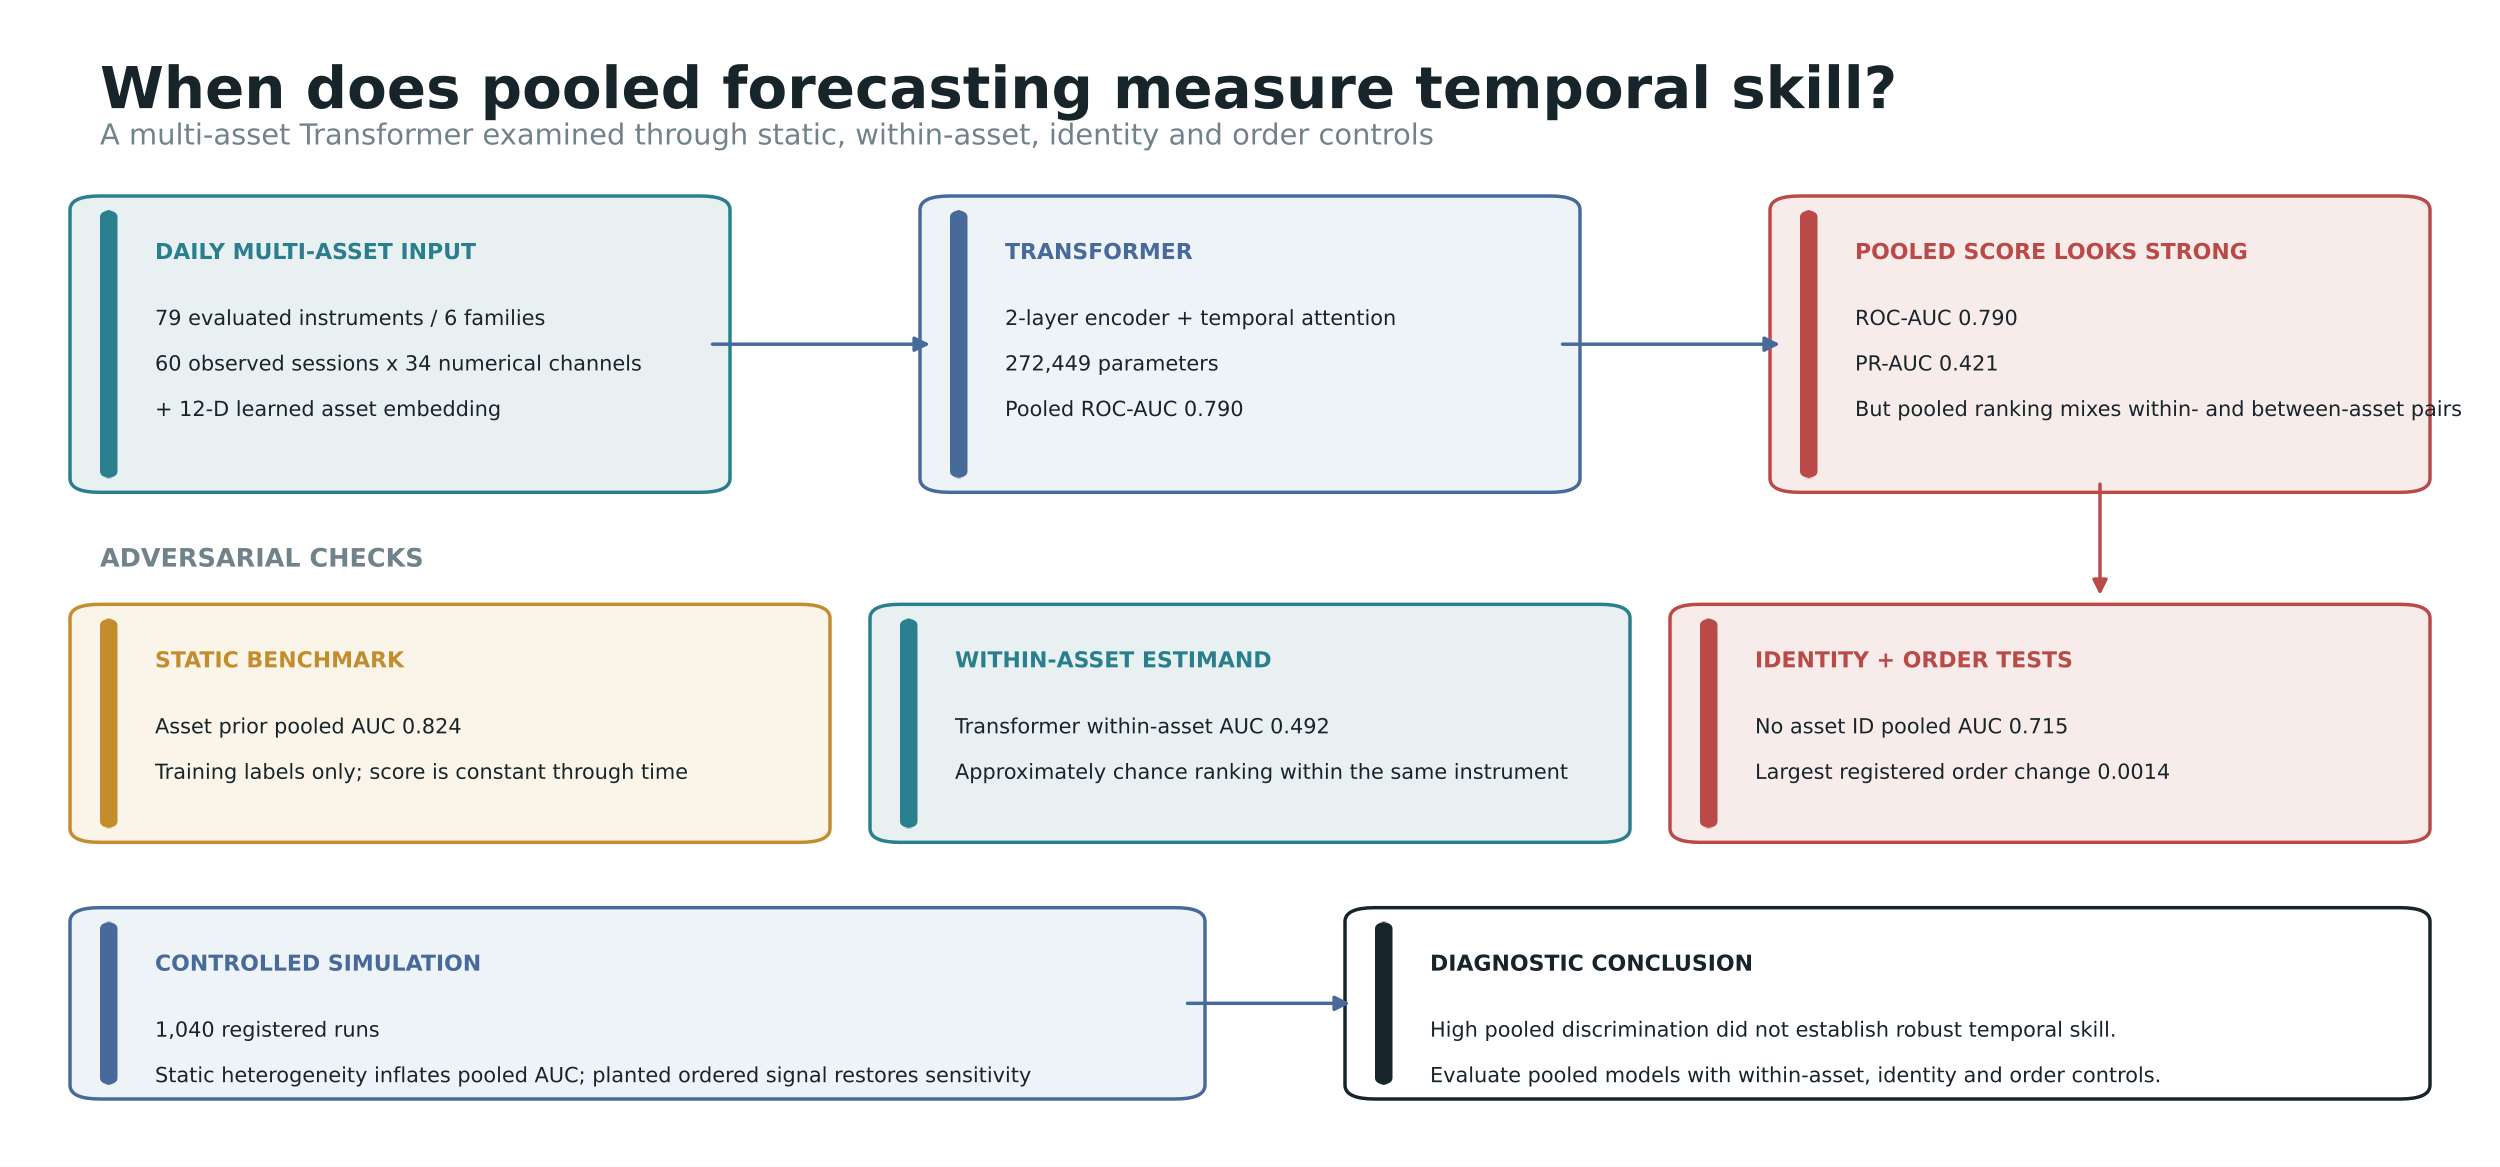
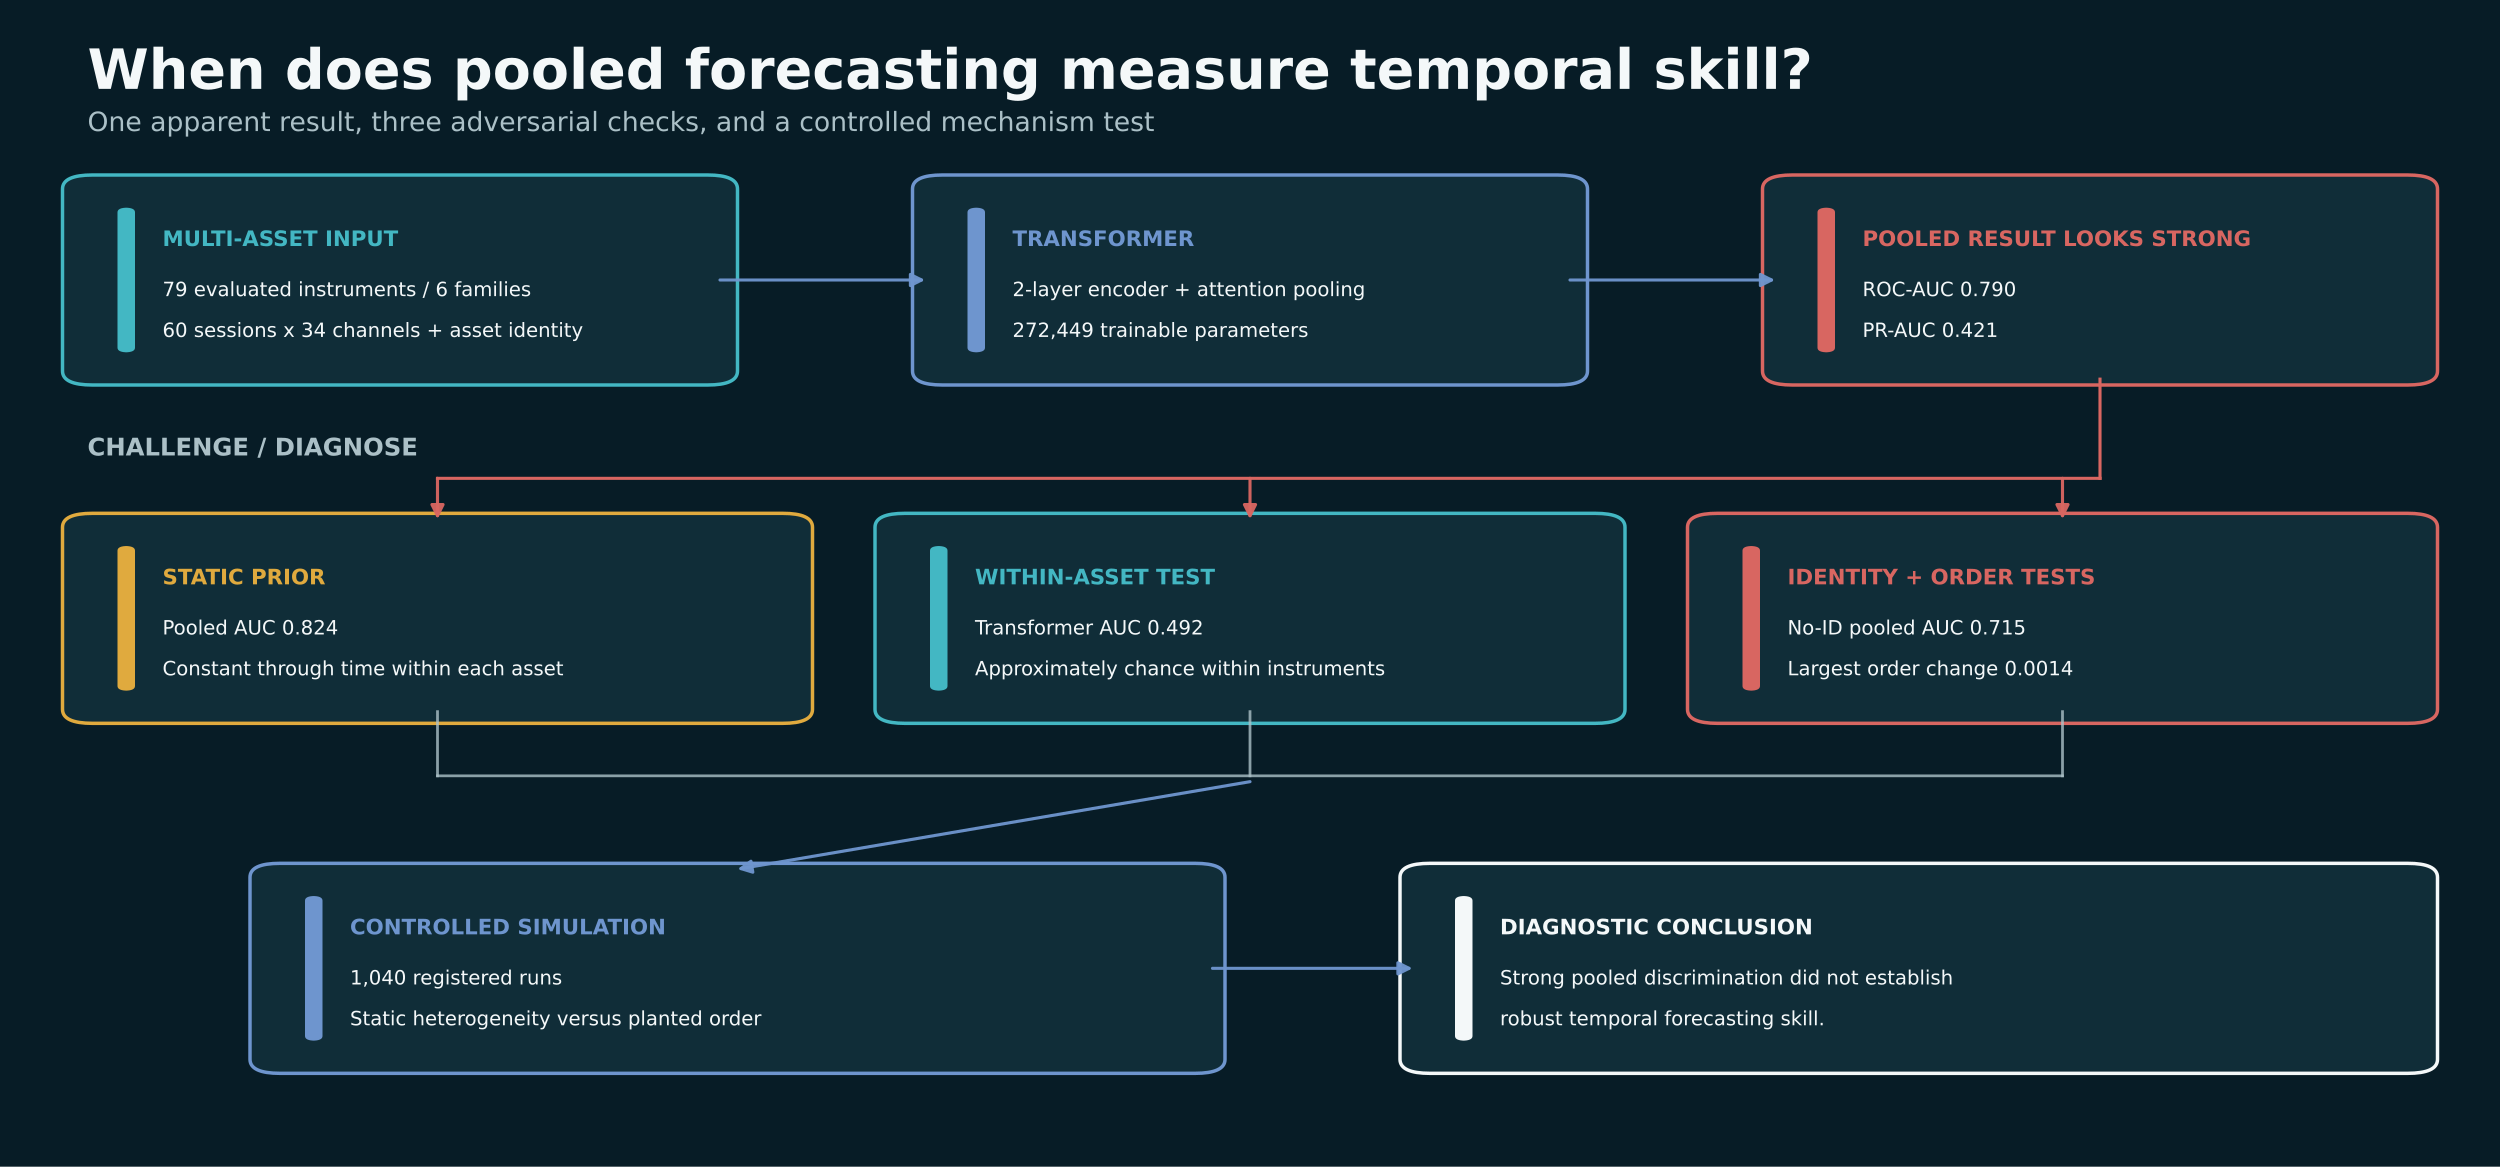
<svg xmlns="http://www.w3.org/2000/svg" width="1080pt" height="504pt" viewBox="0 0 1080 504" version="1.1">
  <defs>
    <style type="text/css">*{stroke-linejoin: round; stroke-linecap: butt}</style>
  </defs>
  <g id="figure_1">
    <g id="patch_1">
-       <path d="M 0 504 L 1080 504 L 1080 0 L 0 0 z " style="fill: #ffffff" />
+       <path d="M 0 504 L 1080 504 L 1080 0 L 0 0 z " style="fill: #071c26" />
    </g>
    <g id="axes_1">
      <g id="patch_2">
-         <path d="M 43.2 212.688 L 302.4 212.688 Q 315.36 212.688 315.36 206.64 L 315.36 90.72 Q 315.36 84.672 302.4 84.672 L 43.2 84.672 Q 30.24 84.672 30.24 90.72 L 30.24 206.64 Q 30.24 212.688 43.2 212.688 z " clip-path="url(#pf1c93423e8)" style="fill: #e9f0f1; stroke: #2a7f8e; stroke-width: 1.5; stroke-linejoin: miter" />
+         <path d="M 39.96 166.32 L 305.64 166.32 Q 318.6 166.32 318.6 160.272 L 318.6 81.648 Q 318.6 75.6 305.64 75.6 L 39.96 75.6 Q 27 75.6 27 81.648 L 27 160.272 Q 27 166.32 39.96 166.32 z " clip-path="url(#pf1c93423e8)" style="fill: #102d38; stroke: #43b7c3; stroke-width: 1.5; stroke-linejoin: miter" />
      </g>
      <g id="patch_3">
-         <path d="M 49.68 206.64 L 44.28 206.64 Q 50.76 206.64 50.76 203.616 L 50.76 93.744 Q 50.76 90.72 44.28 90.72 L 49.68 90.72 Q 43.2 90.72 43.2 93.744 L 43.2 203.616 Q 43.2 206.64 49.68 206.64 z " clip-path="url(#pf1c93423e8)" style="fill: #2a7f8e" />
+         <path d="M 55.08 152.208 L 54 152.208 Q 58.32 152.208 58.32 150.192 L 58.32 91.728 Q 58.32 89.712 54 89.712 L 55.08 89.712 Q 50.76 89.712 50.76 91.728 L 50.76 150.192 Q 50.76 152.208 55.08 152.208 z " clip-path="url(#pf1c93423e8)" style="fill: #43b7c3" />
      </g>
      <g id="patch_4">
-         <path d="M 410.4 212.688 L 669.6 212.688 Q 682.56 212.688 682.56 206.64 L 682.56 90.72 Q 682.56 84.672 669.6 84.672 L 410.4 84.672 Q 397.44 84.672 397.44 90.72 L 397.44 206.64 Q 397.44 212.688 410.4 212.688 z " clip-path="url(#pf1c93423e8)" style="fill: #eef3f8; stroke: #486a9a; stroke-width: 1.5; stroke-linejoin: miter" />
+         <path d="M 407.16 166.32 L 672.84 166.32 Q 685.8 166.32 685.8 160.272 L 685.8 81.648 Q 685.8 75.6 672.84 75.6 L 407.16 75.6 Q 394.2 75.6 394.2 81.648 L 394.2 160.272 Q 394.2 166.32 407.16 166.32 z " clip-path="url(#pf1c93423e8)" style="fill: #102d38; stroke: #6e95ce; stroke-width: 1.5; stroke-linejoin: miter" />
      </g>
      <g id="patch_5">
-         <path d="M 416.88 206.64 L 411.48 206.64 Q 417.96 206.64 417.96 203.616 L 417.96 93.744 Q 417.96 90.72 411.48 90.72 L 416.88 90.72 Q 410.4 90.72 410.4 93.744 L 410.4 203.616 Q 410.4 206.64 416.88 206.64 z " clip-path="url(#pf1c93423e8)" style="fill: #486a9a" />
+         <path d="M 422.28 152.208 L 421.2 152.208 Q 425.52 152.208 425.52 150.192 L 425.52 91.728 Q 425.52 89.712 421.2 89.712 L 422.28 89.712 Q 417.96 89.712 417.96 91.728 L 417.96 150.192 Q 417.96 152.208 422.28 152.208 z " clip-path="url(#pf1c93423e8)" style="fill: #6e95ce" />
      </g>
      <g id="patch_6">
-         <path d="M 777.6 212.688 L 1036.8 212.688 Q 1049.76 212.688 1049.76 206.64 L 1049.76 90.72 Q 1049.76 84.672 1036.8 84.672 L 777.6 84.672 Q 764.64 84.672 764.64 90.72 L 764.64 206.64 Q 764.64 212.688 777.6 212.688 z " clip-path="url(#pf1c93423e8)" style="fill: #f8eceb; stroke: #b94a48; stroke-width: 1.5; stroke-linejoin: miter" />
+         <path d="M 774.36 166.32 L 1040.04 166.32 Q 1053 166.32 1053 160.272 L 1053 81.648 Q 1053 75.6 1040.04 75.6 L 774.36 75.6 Q 761.4 75.6 761.4 81.648 L 761.4 160.272 Q 761.4 166.32 774.36 166.32 z " clip-path="url(#pf1c93423e8)" style="fill: #102d38; stroke: #d86661; stroke-width: 1.5; stroke-linejoin: miter" />
      </g>
      <g id="patch_7">
-         <path d="M 784.08 206.64 L 778.68 206.64 Q 785.16 206.64 785.16 203.616 L 785.16 93.744 Q 785.16 90.72 778.68 90.72 L 784.08 90.72 Q 777.6 90.72 777.6 93.744 L 777.6 203.616 Q 777.6 206.64 784.08 206.64 z " clip-path="url(#pf1c93423e8)" style="fill: #b94a48" />
+         <path d="M 789.48 152.208 L 788.4 152.208 Q 792.72 152.208 792.72 150.192 L 792.72 91.728 Q 792.72 89.712 788.4 89.712 L 789.48 89.712 Q 785.16 89.712 785.16 91.728 L 785.16 150.192 Q 785.16 152.208 789.48 152.208 z " clip-path="url(#pf1c93423e8)" style="fill: #d86661" />
      </g>
      <g id="patch_8">
-         <path d="M 307.8 148.68 Q 354.78 148.68 400.083 148.68 " clip-path="url(#pf1c93423e8)" style="fill: none; stroke: #486a9a; stroke-width: 1.5; stroke-linecap: round" />
-         <path d="M 394.883 146.08 L 400.083 148.68 L 394.883 151.28 z " clip-path="url(#pf1c93423e8)" style="fill: #486a9a; stroke: #486a9a; stroke-width: 1.5; stroke-linecap: round" />
+         <path d="M 311.04 120.96 Q 355.32 120.96 398.091 120.96 " clip-path="url(#pf1c93423e8)" style="fill: none; opacity: 0.95; stroke: #6e95ce; stroke-width: 1.35; stroke-linecap: round" />
+         <path d="M 393.291 118.56 L 398.091 120.96 L 393.291 123.36 z " clip-path="url(#pf1c93423e8)" style="fill: #6e95ce; opacity: 0.95; stroke: #6e95ce; stroke-width: 1.35; stroke-linecap: round" />
      </g>
      <g id="patch_9">
-         <path d="M 675 148.68 Q 721.98 148.68 767.283 148.68 " clip-path="url(#pf1c93423e8)" style="fill: none; stroke: #486a9a; stroke-width: 1.5; stroke-linecap: round" />
-         <path d="M 762.083 146.08 L 767.283 148.68 L 762.083 151.28 z " clip-path="url(#pf1c93423e8)" style="fill: #486a9a; stroke: #486a9a; stroke-width: 1.5; stroke-linecap: round" />
+         <path d="M 678.24 120.96 Q 722.52 120.96 765.291 120.96 " clip-path="url(#pf1c93423e8)" style="fill: none; opacity: 0.95; stroke: #6e95ce; stroke-width: 1.35; stroke-linecap: round" />
+         <path d="M 760.491 118.56 L 765.291 120.96 L 760.491 123.36 z " clip-path="url(#pf1c93423e8)" style="fill: #6e95ce; opacity: 0.95; stroke: #6e95ce; stroke-width: 1.35; stroke-linecap: round" />
      </g>
      <g id="patch_10">
-         <path d="M 43.2 363.888 L 345.6 363.888 Q 358.56 363.888 358.56 357.84 L 358.56 267.12 Q 358.56 261.072 345.6 261.072 L 43.2 261.072 Q 30.24 261.072 30.24 267.12 L 30.24 357.84 Q 30.24 363.888 43.2 363.888 z " clip-path="url(#pf1c93423e8)" style="fill: #faf5e8; stroke: #c38d2e; stroke-width: 1.5; stroke-linejoin: miter" />
+         <path d="M 39.96 312.48 L 338.04 312.48 Q 351 312.48 351 306.432 L 351 227.808 Q 351 221.76 338.04 221.76 L 39.96 221.76 Q 27 221.76 27 227.808 L 27 306.432 Q 27 312.48 39.96 312.48 z " clip-path="url(#pf1c93423e8)" style="fill: #102d38; stroke: #e0aa3e; stroke-width: 1.5; stroke-linejoin: miter" />
      </g>
      <g id="patch_11">
-         <path d="M 49.68 357.84 L 44.28 357.84 Q 50.76 357.84 50.76 354.816 L 50.76 270.144 Q 50.76 267.12 44.28 267.12 L 49.68 267.12 Q 43.2 267.12 43.2 270.144 L 43.2 354.816 Q 43.2 357.84 49.68 357.84 z " clip-path="url(#pf1c93423e8)" style="fill: #c38d2e" />
+         <path d="M 55.08 298.368 L 54 298.368 Q 58.32 298.368 58.32 296.352 L 58.32 237.888 Q 58.32 235.872 54 235.872 L 55.08 235.872 Q 50.76 235.872 50.76 237.888 L 50.76 296.352 Q 50.76 298.368 55.08 298.368 z " clip-path="url(#pf1c93423e8)" style="fill: #e0aa3e" />
      </g>
      <g id="patch_12">
-         <path d="M 388.8 363.888 L 691.2 363.888 Q 704.16 363.888 704.16 357.84 L 704.16 267.12 Q 704.16 261.072 691.2 261.072 L 388.8 261.072 Q 375.84 261.072 375.84 267.12 L 375.84 357.84 Q 375.84 363.888 388.8 363.888 z " clip-path="url(#pf1c93423e8)" style="fill: #e9f0f1; stroke: #2a7f8e; stroke-width: 1.5; stroke-linejoin: miter" />
+         <path d="M 390.96 312.48 L 689.04 312.48 Q 702 312.48 702 306.432 L 702 227.808 Q 702 221.76 689.04 221.76 L 390.96 221.76 Q 378 221.76 378 227.808 L 378 306.432 Q 378 312.48 390.96 312.48 z " clip-path="url(#pf1c93423e8)" style="fill: #102d38; stroke: #43b7c3; stroke-width: 1.5; stroke-linejoin: miter" />
      </g>
      <g id="patch_13">
-         <path d="M 395.28 357.84 L 389.88 357.84 Q 396.36 357.84 396.36 354.816 L 396.36 270.144 Q 396.36 267.12 389.88 267.12 L 395.28 267.12 Q 388.8 267.12 388.8 270.144 L 388.8 354.816 Q 388.8 357.84 395.28 357.84 z " clip-path="url(#pf1c93423e8)" style="fill: #2a7f8e" />
+         <path d="M 406.08 298.368 L 405 298.368 Q 409.32 298.368 409.32 296.352 L 409.32 237.888 Q 409.32 235.872 405 235.872 L 406.08 235.872 Q 401.76 235.872 401.76 237.888 L 401.76 296.352 Q 401.76 298.368 406.08 298.368 z " clip-path="url(#pf1c93423e8)" style="fill: #43b7c3" />
      </g>
      <g id="patch_14">
-         <path d="M 734.4 363.888 L 1036.8 363.888 Q 1049.76 363.888 1049.76 357.84 L 1049.76 267.12 Q 1049.76 261.072 1036.8 261.072 L 734.4 261.072 Q 721.44 261.072 721.44 267.12 L 721.44 357.84 Q 721.44 363.888 734.4 363.888 z " clip-path="url(#pf1c93423e8)" style="fill: #f8eceb; stroke: #b94a48; stroke-width: 1.5; stroke-linejoin: miter" />
+         <path d="M 741.96 312.48 L 1040.04 312.48 Q 1053 312.48 1053 306.432 L 1053 227.808 Q 1053 221.76 1040.04 221.76 L 741.96 221.76 Q 729 221.76 729 227.808 L 729 306.432 Q 729 312.48 741.96 312.48 z " clip-path="url(#pf1c93423e8)" style="fill: #102d38; stroke: #d86661; stroke-width: 1.5; stroke-linejoin: miter" />
      </g>
      <g id="patch_15">
-         <path d="M 740.88 357.84 L 735.48 357.84 Q 741.96 357.84 741.96 354.816 L 741.96 270.144 Q 741.96 267.12 735.48 267.12 L 740.88 267.12 Q 734.4 267.12 734.4 270.144 L 734.4 354.816 Q 734.4 357.84 740.88 357.84 z " clip-path="url(#pf1c93423e8)" style="fill: #b94a48" />
+         <path d="M 757.08 298.368 L 756 298.368 Q 760.32 298.368 760.32 296.352 L 760.32 237.888 Q 760.32 235.872 756 235.872 L 757.08 235.872 Q 752.76 235.872 752.76 237.888 L 752.76 296.352 Q 752.76 298.368 757.08 298.368 z " clip-path="url(#pf1c93423e8)" style="fill: #d86661" />
      </g>
      <g id="patch_16">
-         <path d="M 907.2 209.16 Q 907.2 233.1 907.2 255.363 " clip-path="url(#pf1c93423e8)" style="fill: none; stroke: #b94a48; stroke-width: 1.5; stroke-linecap: round" />
-         <path d="M 909.8 250.163 L 907.2 255.363 L 904.6 250.163 z " clip-path="url(#pf1c93423e8)" style="fill: #b94a48; stroke: #b94a48; stroke-width: 1.5; stroke-linecap: round" />
+         <path d="M 189 206.64 Q 189 215.46 189 222.771 " clip-path="url(#pf1c93423e8)" style="fill: none; opacity: 0.95; stroke: #d86661; stroke-width: 1.35; stroke-linecap: round" />
+         <path d="M 191.4 217.971 L 189 222.771 L 186.6 217.971 z " clip-path="url(#pf1c93423e8)" style="fill: #d86661; opacity: 0.95; stroke: #d86661; stroke-width: 1.35; stroke-linecap: round" />
      </g>
      <g id="patch_17">
-         <path d="M 43.2 474.768 L 507.6 474.768 Q 520.56 474.768 520.56 468.72 L 520.56 398.16 Q 520.56 392.112 507.6 392.112 L 43.2 392.112 Q 30.24 392.112 30.24 398.16 L 30.24 468.72 Q 30.24 474.768 43.2 474.768 z " clip-path="url(#pf1c93423e8)" style="fill: #eef3f8; stroke: #486a9a; stroke-width: 1.5; stroke-linejoin: miter" />
+         <path d="M 540 206.64 Q 540 215.46 540 222.771 " clip-path="url(#pf1c93423e8)" style="fill: none; opacity: 0.95; stroke: #d86661; stroke-width: 1.35; stroke-linecap: round" />
+         <path d="M 542.4 217.971 L 540 222.771 L 537.6 217.971 z " clip-path="url(#pf1c93423e8)" style="fill: #d86661; opacity: 0.95; stroke: #d86661; stroke-width: 1.35; stroke-linecap: round" />
      </g>
      <g id="patch_18">
-         <path d="M 49.68 468.72 L 44.28 468.72 Q 50.76 468.72 50.76 465.696 L 50.76 401.184 Q 50.76 398.16 44.28 398.16 L 49.68 398.16 Q 43.2 398.16 43.2 401.184 L 43.2 465.696 Q 43.2 468.72 49.68 468.72 z " clip-path="url(#pf1c93423e8)" style="fill: #486a9a" />
+         <path d="M 891 206.64 Q 891 215.46 891 222.771 " clip-path="url(#pf1c93423e8)" style="fill: none; opacity: 0.95; stroke: #d86661; stroke-width: 1.35; stroke-linecap: round" />
+         <path d="M 893.4 217.971 L 891 222.771 L 888.6 217.971 z " clip-path="url(#pf1c93423e8)" style="fill: #d86661; opacity: 0.95; stroke: #d86661; stroke-width: 1.35; stroke-linecap: round" />
      </g>
      <g id="patch_19">
-         <path d="M 594 474.768 L 1036.8 474.768 Q 1049.76 474.768 1049.76 468.72 L 1049.76 398.16 Q 1049.76 392.112 1036.8 392.112 L 594 392.112 Q 581.04 392.112 581.04 398.16 L 581.04 468.72 Q 581.04 474.768 594 474.768 z " clip-path="url(#pf1c93423e8)" style="fill: #ffffff; stroke: #17252a; stroke-width: 1.5; stroke-linejoin: miter" />
+         <path d="M 120.96 463.68 L 516.24 463.68 Q 529.2 463.68 529.2 457.632 L 529.2 379.008 Q 529.2 372.96 516.24 372.96 L 120.96 372.96 Q 108 372.96 108 379.008 L 108 457.632 Q 108 463.68 120.96 463.68 z " clip-path="url(#pf1c93423e8)" style="fill: #102d38; stroke: #6e95ce; stroke-width: 1.5; stroke-linejoin: miter" />
      </g>
      <g id="patch_20">
-         <path d="M 600.48 468.72 L 595.08 468.72 Q 601.56 468.72 601.56 465.696 L 601.56 401.184 Q 601.56 398.16 595.08 398.16 L 600.48 398.16 Q 594 398.16 594 401.184 L 594 465.696 Q 594 468.72 600.48 468.72 z " clip-path="url(#pf1c93423e8)" style="fill: #17252a" />
+         <path d="M 136.08 449.568 L 135 449.568 Q 139.32 449.568 139.32 447.552 L 139.32 389.088 Q 139.32 387.072 135 387.072 L 136.08 387.072 Q 131.76 387.072 131.76 389.088 L 131.76 447.552 Q 131.76 449.568 136.08 449.568 z " clip-path="url(#pf1c93423e8)" style="fill: #6e95ce" />
      </g>
      <g id="patch_21">
-         <path d="M 513 433.44 Q 548.1 433.44 581.523 433.44 " clip-path="url(#pf1c93423e8)" style="fill: none; stroke: #486a9a; stroke-width: 1.5; stroke-linecap: round" />
-         <path d="M 576.323 430.84 L 581.523 433.44 L 576.323 436.04 z " clip-path="url(#pf1c93423e8)" style="fill: #486a9a; stroke: #486a9a; stroke-width: 1.5; stroke-linecap: round" />
+         <path d="M 617.76 463.68 L 1040.04 463.68 Q 1053 463.68 1053 457.632 L 1053 379.008 Q 1053 372.96 1040.04 372.96 L 617.76 372.96 Q 604.8 372.96 604.8 379.008 L 604.8 457.632 Q 604.8 463.68 617.76 463.68 z " clip-path="url(#pf1c93423e8)" style="fill: #102d38; stroke: #f4f8f9; stroke-width: 1.5; stroke-linejoin: miter" />
+       </g>
+       <g id="patch_22">
+         <path d="M 632.88 449.568 L 631.8 449.568 Q 636.12 449.568 636.12 447.552 L 636.12 389.088 Q 636.12 387.072 631.8 387.072 L 632.88 387.072 Q 628.56 387.072 628.56 389.088 L 628.56 447.552 Q 628.56 449.568 632.88 449.568 z " clip-path="url(#pf1c93423e8)" style="fill: #f4f8f9" />
+       </g>
+       <g id="patch_23">
+         <path d="M 540 337.68 Q 429.3 356.58 320.088 375.226 " clip-path="url(#pf1c93423e8)" style="fill: none; opacity: 0.95; stroke: #6e95ce; stroke-width: 1.35; stroke-linecap: round" />
+         <path d="M 325.223 376.784 L 320.088 375.226 L 324.415 372.052 z " clip-path="url(#pf1c93423e8)" style="fill: #6e95ce; opacity: 0.95; stroke: #6e95ce; stroke-width: 1.35; stroke-linecap: round" />
+       </g>
+       <g id="patch_24">
+         <path d="M 523.8 418.32 Q 567 418.32 608.691 418.32 " clip-path="url(#pf1c93423e8)" style="fill: none; opacity: 0.95; stroke: #6e95ce; stroke-width: 1.35; stroke-linecap: round" />
+         <path d="M 603.891 415.92 L 608.691 418.32 L 603.891 420.72 z " clip-path="url(#pf1c93423e8)" style="fill: #6e95ce; opacity: 0.95; stroke: #6e95ce; stroke-width: 1.35; stroke-linecap: round" />
+       </g>
+       <g id="line2d_1">
+         <path d="M 907.2 163.8 L 907.2 206.64 " clip-path="url(#pf1c93423e8)" style="fill: none; stroke: #d86661; stroke-width: 1.35; stroke-linecap: square" />
+       </g>
+       <g id="line2d_2">
+         <path d="M 189 206.64 L 907.2 206.64 " clip-path="url(#pf1c93423e8)" style="fill: none; stroke: #d86661; stroke-width: 1.35; stroke-linecap: square" />
+       </g>
+       <g id="line2d_3">
+         <path d="M 189 335.16 L 891 335.16 " clip-path="url(#pf1c93423e8)" style="fill: none; stroke: #abc0c7; stroke-opacity: 0.8; stroke-width: 1.2; stroke-linecap: square" />
+       </g>
+       <g id="line2d_4">
+         <path d="M 189 307.44 L 189 335.16 " clip-path="url(#pf1c93423e8)" style="fill: none; stroke: #abc0c7; stroke-opacity: 0.8; stroke-width: 1.2; stroke-linecap: square" />
+       </g>
+       <g id="line2d_5">
+         <path d="M 540 307.44 L 540 335.16 " clip-path="url(#pf1c93423e8)" style="fill: none; stroke: #abc0c7; stroke-opacity: 0.8; stroke-width: 1.2; stroke-linecap: square" />
+       </g>
+       <g id="line2d_6">
+         <path d="M 891 307.44 L 891 335.16 " clip-path="url(#pf1c93423e8)" style="fill: none; stroke: #abc0c7; stroke-opacity: 0.8; stroke-width: 1.2; stroke-linecap: square" />
      </g>
      <g id="text_1">
-         <text style="font-weight: 700; font-size: 25px; font-family: 'DejaVu Sans'; text-anchor: start; fill: #17252a" x="43.2" y="46.716" transform="rotate(-0 43.2 46.71609)">When does pooled forecasting measure temporal skill?</text>
+         <text style="font-weight: 700; font-size: 24px; font-family: 'DejaVu Sans'; text-anchor: start; fill: #f4f8f9" x="37.8" y="38.396" transform="rotate(-0 37.8 38.39625)">When does pooled forecasting measure temporal skill?</text>
      </g>
      <g id="text_2">
-         <text style="font-size: 12.5px; font-family: 'DejaVu Sans'; text-anchor: start; fill: #70838a" x="43.2" y="62.418" transform="rotate(-0 43.2 62.41805)">A multi-asset Transformer examined through static, within-asset, identity and order controls</text>
+         <text style="font-size: 11.5px; font-family: 'DejaVu Sans'; text-anchor: start; fill: #abc0c7" x="37.8" y="56.618" transform="rotate(-0 37.8 56.6182)">One apparent result, three adversarial checks, and a controlled mechanism test</text>
      </g>
      <g id="text_3">
-         <text style="font-weight: 700; font-size: 9.5px; font-family: 'DejaVu Sans'; text-anchor: start; fill: #2a7f8e" x="66.96" y="111.888" transform="rotate(-0 66.96 111.888)">DAILY MULTI-ASSET INPUT</text>
+         <text style="font-weight: 700; font-size: 9.2px; font-family: 'DejaVu Sans'; text-anchor: start; fill: #43b7c3" x="70.2" y="106.278" transform="rotate(-0 70.2 106.2778)">MULTI-ASSET INPUT</text>
      </g>
      <g id="text_4">
-         <text style="font-size: 9px; font-family: 'DejaVu Sans'; text-anchor: start; fill: #17252a" x="66.96" y="140.399" transform="rotate(-0 66.96 140.3986)">79 evaluated instruments / 6 families</text>
+         <text style="font-size: 8.5px; font-family: 'DejaVu Sans'; text-anchor: start; fill: #f4f8f9" x="70.2" y="127.923" transform="rotate(-0 70.2 127.9227)">79 evaluated instruments / 6 families</text>
      </g>
      <g id="text_5">
-         <text style="font-size: 9px; font-family: 'DejaVu Sans'; text-anchor: start; fill: #17252a" x="66.96" y="160.055" transform="rotate(-0 66.96 160.0546)">60 observed sessions x 34 numerical channels</text>
+         <text style="font-size: 8.5px; font-family: 'DejaVu Sans'; text-anchor: start; fill: #f4f8f9" x="70.2" y="145.563" transform="rotate(-0 70.2 145.5627)">60 sessions x 34 channels + asset identity</text>
      </g>
      <g id="text_6">
-         <text style="font-size: 9px; font-family: 'DejaVu Sans'; text-anchor: start; fill: #17252a" x="66.96" y="179.711" transform="rotate(-0 66.96 179.7106)">+ 12-D learned asset embedding</text>
+         <text style="font-weight: 700; font-size: 9.2px; font-family: 'DejaVu Sans'; text-anchor: start; fill: #6e95ce" x="437.4" y="106.278" transform="rotate(-0 437.4 106.2778)">TRANSFORMER</text>
      </g>
      <g id="text_7">
-         <text style="font-weight: 700; font-size: 9.5px; font-family: 'DejaVu Sans'; text-anchor: start; fill: #486a9a" x="434.16" y="111.888" transform="rotate(-0 434.16 111.888)">TRANSFORMER</text>
+         <text style="font-size: 8.5px; font-family: 'DejaVu Sans'; text-anchor: start; fill: #f4f8f9" x="437.4" y="127.923" transform="rotate(-0 437.4 127.9227)">2-layer encoder + attention pooling</text>
      </g>
      <g id="text_8">
-         <text style="font-size: 9px; font-family: 'DejaVu Sans'; text-anchor: start; fill: #17252a" x="434.16" y="140.399" transform="rotate(-0 434.16 140.3986)">2-layer encoder + temporal attention</text>
+         <text style="font-size: 8.5px; font-family: 'DejaVu Sans'; text-anchor: start; fill: #f4f8f9" x="437.4" y="145.563" transform="rotate(-0 437.4 145.5627)">272,449 trainable parameters</text>
      </g>
      <g id="text_9">
-         <text style="font-size: 9px; font-family: 'DejaVu Sans'; text-anchor: start; fill: #17252a" x="434.16" y="160.054" transform="rotate(-0 434.16 160.0539)">272,449 parameters</text>
+         <text style="font-weight: 700; font-size: 9.2px; font-family: 'DejaVu Sans'; text-anchor: start; fill: #d86661" x="804.6" y="106.278" transform="rotate(-0 804.6 106.2778)">POOLED RESULT LOOKS STRONG</text>
      </g>
      <g id="text_10">
-         <text style="font-size: 9px; font-family: 'DejaVu Sans'; text-anchor: start; fill: #17252a" x="434.16" y="179.711" transform="rotate(-0 434.16 179.7106)">Pooled ROC-AUC  0.790</text>
+         <text style="font-size: 8.5px; font-family: 'DejaVu Sans'; text-anchor: start; fill: #f4f8f9" x="804.6" y="127.922" transform="rotate(-0 804.6 127.922)">ROC-AUC  0.790</text>
      </g>
      <g id="text_11">
-         <text style="font-weight: 700; font-size: 9.5px; font-family: 'DejaVu Sans'; text-anchor: start; fill: #b94a48" x="801.36" y="111.888" transform="rotate(-0 801.36 111.888)">POOLED SCORE LOOKS STRONG</text>
+         <text style="font-size: 8.5px; font-family: 'DejaVu Sans'; text-anchor: start; fill: #f4f8f9" x="804.6" y="145.562" transform="rotate(-0 804.6 145.562)">PR-AUC  0.421</text>
      </g>
      <g id="text_12">
-         <text style="font-size: 9px; font-family: 'DejaVu Sans'; text-anchor: start; fill: #17252a" x="801.36" y="140.398" transform="rotate(-0 801.36 140.3979)">ROC-AUC  0.790</text>
+         <text style="font-weight: 700; font-size: 10.5px; font-family: 'DejaVu Sans'; text-anchor: start; fill: #abc0c7" x="37.8" y="196.768" transform="rotate(-0 37.8 196.7675)">CHALLENGE / DIAGNOSE</text>
      </g>
      <g id="text_13">
-         <text style="font-size: 9px; font-family: 'DejaVu Sans'; text-anchor: start; fill: #17252a" x="801.36" y="160.054" transform="rotate(-0 801.36 160.0539)">PR-AUC    0.421</text>
+         <text style="font-weight: 700; font-size: 9.2px; font-family: 'DejaVu Sans'; text-anchor: start; fill: #e0aa3e" x="70.2" y="252.438" transform="rotate(-0 70.2 252.4378)">STATIC PRIOR</text>
      </g>
      <g id="text_14">
-         <text style="font-size: 9px; font-family: 'DejaVu Sans'; text-anchor: start; fill: #17252a" x="801.36" y="179.711" transform="rotate(-0 801.36 179.7106)">But pooled ranking mixes within- and between-asset pairs</text>
+         <text style="font-size: 8.5px; font-family: 'DejaVu Sans'; text-anchor: start; fill: #f4f8f9" x="70.2" y="274.083" transform="rotate(-0 70.2 274.0827)">Pooled AUC  0.824</text>
      </g>
      <g id="text_15">
-         <text style="font-weight: 700; font-size: 11px; font-family: 'DejaVu Sans'; text-anchor: start; fill: #70838a" x="43.2" y="244.777" transform="rotate(-0 43.2 244.7774)">ADVERSARIAL CHECKS</text>
+         <text style="font-size: 8.5px; font-family: 'DejaVu Sans'; text-anchor: start; fill: #f4f8f9" x="70.2" y="291.723" transform="rotate(-0 70.2 291.7227)">Constant through time within each asset</text>
      </g>
      <g id="text_16">
-         <text style="font-weight: 700; font-size: 9.5px; font-family: 'DejaVu Sans'; text-anchor: start; fill: #c38d2e" x="66.96" y="288.288" transform="rotate(-0 66.96 288.288)">STATIC BENCHMARK</text>
+         <text style="font-weight: 700; font-size: 9.2px; font-family: 'DejaVu Sans'; text-anchor: start; fill: #43b7c3" x="421.2" y="252.438" transform="rotate(-0 421.2 252.4378)">WITHIN-ASSET TEST</text>
      </g>
      <g id="text_17">
-         <text style="font-size: 9px; font-family: 'DejaVu Sans'; text-anchor: start; fill: #17252a" x="66.96" y="316.799" transform="rotate(-0 66.96 316.7986)">Asset prior pooled AUC  0.824</text>
+         <text style="font-size: 8.5px; font-family: 'DejaVu Sans'; text-anchor: start; fill: #f4f8f9" x="421.2" y="274.083" transform="rotate(-0 421.2 274.0827)">Transformer AUC  0.492</text>
      </g>
      <g id="text_18">
-         <text style="font-size: 9px; font-family: 'DejaVu Sans'; text-anchor: start; fill: #17252a" x="66.96" y="336.455" transform="rotate(-0 66.96 336.4546)">Training labels only; score is constant through time</text>
+         <text style="font-size: 8.5px; font-family: 'DejaVu Sans'; text-anchor: start; fill: #f4f8f9" x="421.2" y="291.723" transform="rotate(-0 421.2 291.7227)">Approximately chance within instruments</text>
      </g>
      <g id="text_19">
-         <text style="font-weight: 700; font-size: 9.5px; font-family: 'DejaVu Sans'; text-anchor: start; fill: #2a7f8e" x="412.56" y="288.288" transform="rotate(-0 412.56 288.288)">WITHIN-ASSET ESTIMAND</text>
+         <text style="font-weight: 700; font-size: 9.2px; font-family: 'DejaVu Sans'; text-anchor: start; fill: #d86661" x="772.2" y="252.438" transform="rotate(-0 772.2 252.4378)">IDENTITY + ORDER TESTS</text>
      </g>
      <g id="text_20">
-         <text style="font-size: 9px; font-family: 'DejaVu Sans'; text-anchor: start; fill: #17252a" x="412.56" y="316.799" transform="rotate(-0 412.56 316.7986)">Transformer within-asset AUC  0.492</text>
+         <text style="font-size: 8.5px; font-family: 'DejaVu Sans'; text-anchor: start; fill: #f4f8f9" x="772.2" y="274.083" transform="rotate(-0 772.2 274.0827)">No-ID pooled AUC  0.715</text>
      </g>
      <g id="text_21">
-         <text style="font-size: 9px; font-family: 'DejaVu Sans'; text-anchor: start; fill: #17252a" x="412.56" y="336.455" transform="rotate(-0 412.56 336.4546)">Approximately chance ranking within the same instrument</text>
+         <text style="font-size: 8.5px; font-family: 'DejaVu Sans'; text-anchor: start; fill: #f4f8f9" x="772.2" y="291.723" transform="rotate(-0 772.2 291.7227)">Largest order change  0.0014</text>
      </g>
      <g id="text_22">
-         <text style="font-weight: 700; font-size: 9.5px; font-family: 'DejaVu Sans'; text-anchor: start; fill: #b94a48" x="758.16" y="288.288" transform="rotate(-0 758.16 288.288)">IDENTITY + ORDER TESTS</text>
+         <text style="font-weight: 700; font-size: 9.2px; font-family: 'DejaVu Sans'; text-anchor: start; fill: #6e95ce" x="151.2" y="403.638" transform="rotate(-0 151.2 403.6378)">CONTROLLED SIMULATION</text>
      </g>
      <g id="text_23">
-         <text style="font-size: 9px; font-family: 'DejaVu Sans'; text-anchor: start; fill: #17252a" x="758.16" y="316.799" transform="rotate(-0 758.16 316.7986)">No asset ID pooled AUC  0.715</text>
+         <text style="font-size: 8.5px; font-family: 'DejaVu Sans'; text-anchor: start; fill: #f4f8f9" x="151.2" y="425.283" transform="rotate(-0 151.2 425.2827)">1,040 registered runs</text>
      </g>
      <g id="text_24">
-         <text style="font-size: 9px; font-family: 'DejaVu Sans'; text-anchor: start; fill: #17252a" x="758.16" y="336.455" transform="rotate(-0 758.16 336.4546)">Largest registered order change  0.0014</text>
+         <text style="font-size: 8.5px; font-family: 'DejaVu Sans'; text-anchor: start; fill: #f4f8f9" x="151.2" y="442.923" transform="rotate(-0 151.2 442.9227)">Static heterogeneity versus planted order</text>
      </g>
      <g id="text_25">
-         <text style="font-weight: 700; font-size: 9.5px; font-family: 'DejaVu Sans'; text-anchor: start; fill: #486a9a" x="66.96" y="419.328" transform="rotate(-0 66.96 419.328)">CONTROLLED SIMULATION</text>
+         <text style="font-weight: 700; font-size: 9.2px; font-family: 'DejaVu Sans'; text-anchor: start; fill: #f4f8f9" x="648" y="403.638" transform="rotate(-0 648 403.6378)">DIAGNOSTIC CONCLUSION</text>
      </g>
      <g id="text_26">
-         <text style="font-size: 9px; font-family: 'DejaVu Sans'; text-anchor: start; fill: #17252a" x="66.96" y="447.839" transform="rotate(-0 66.96 447.8386)">1,040 registered runs</text>
+         <text style="font-size: 8.5px; font-family: 'DejaVu Sans'; text-anchor: start; fill: #f4f8f9" x="648" y="425.283" transform="rotate(-0 648 425.2827)">Strong pooled discrimination did not establish</text>
      </g>
      <g id="text_27">
-         <text style="font-size: 9px; font-family: 'DejaVu Sans'; text-anchor: start; fill: #17252a" x="66.96" y="467.495" transform="rotate(-0 66.96 467.4946)">Static heterogeneity inflates pooled AUC; planted ordered signal restores sensitivity</text>
-       </g>
-       <g id="text_28">
-         <text style="font-weight: 700; font-size: 9.5px; font-family: 'DejaVu Sans'; text-anchor: start; fill: #17252a" x="617.76" y="419.328" transform="rotate(-0 617.76 419.328)">DIAGNOSTIC CONCLUSION</text>
-       </g>
-       <g id="text_29">
-         <text style="font-size: 9px; font-family: 'DejaVu Sans'; text-anchor: start; fill: #17252a" x="617.76" y="447.839" transform="rotate(-0 617.76 447.8386)">High pooled discrimination did not establish robust temporal skill.</text>
-       </g>
-       <g id="text_30">
-         <text style="font-size: 9px; font-family: 'DejaVu Sans'; text-anchor: start; fill: #17252a" x="617.76" y="467.495" transform="rotate(-0 617.76 467.4946)">Evaluate pooled models with within-asset, identity and order controls.</text>
+         <text style="font-size: 8.5px; font-family: 'DejaVu Sans'; text-anchor: start; fill: #f4f8f9" x="648" y="442.923" transform="rotate(-0 648 442.9227)">robust temporal forecasting skill.</text>
      </g>
    </g>
  </g>
  <defs>
    <clipPath id="pf1c93423e8">
      <rect x="0" y="0" width="1080" height="504" />
    </clipPath>
  </defs>
</svg>
